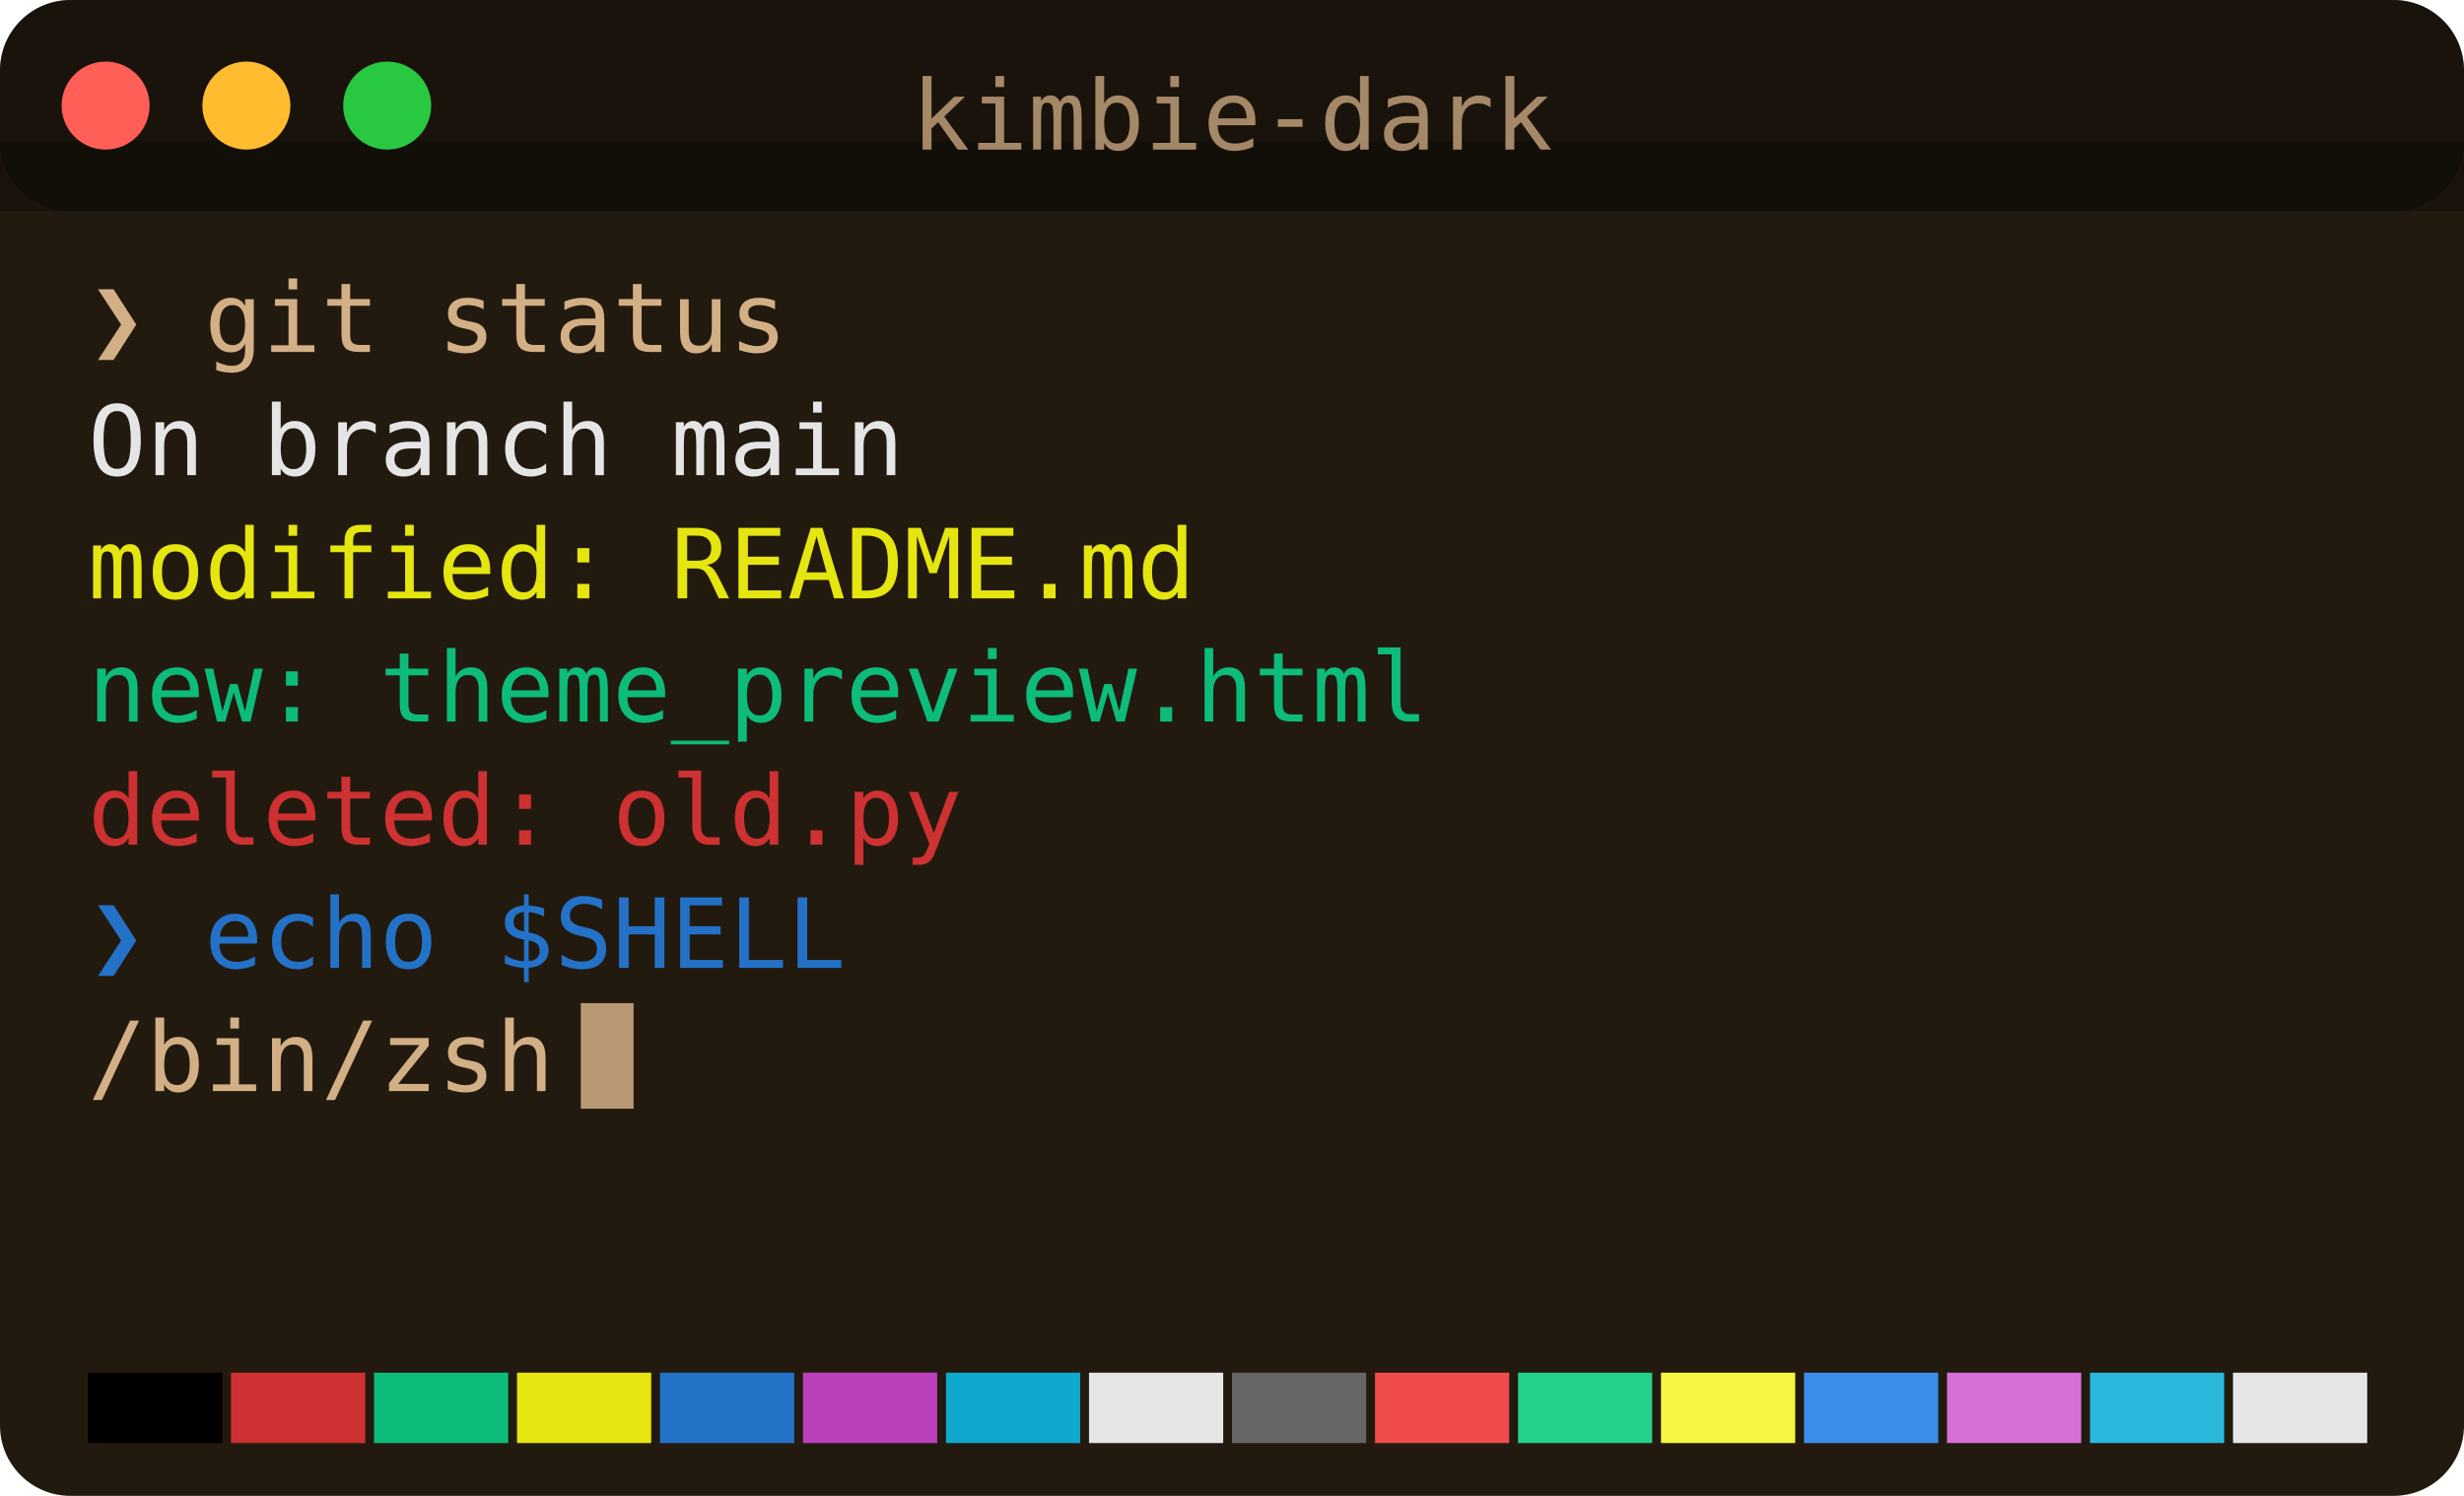
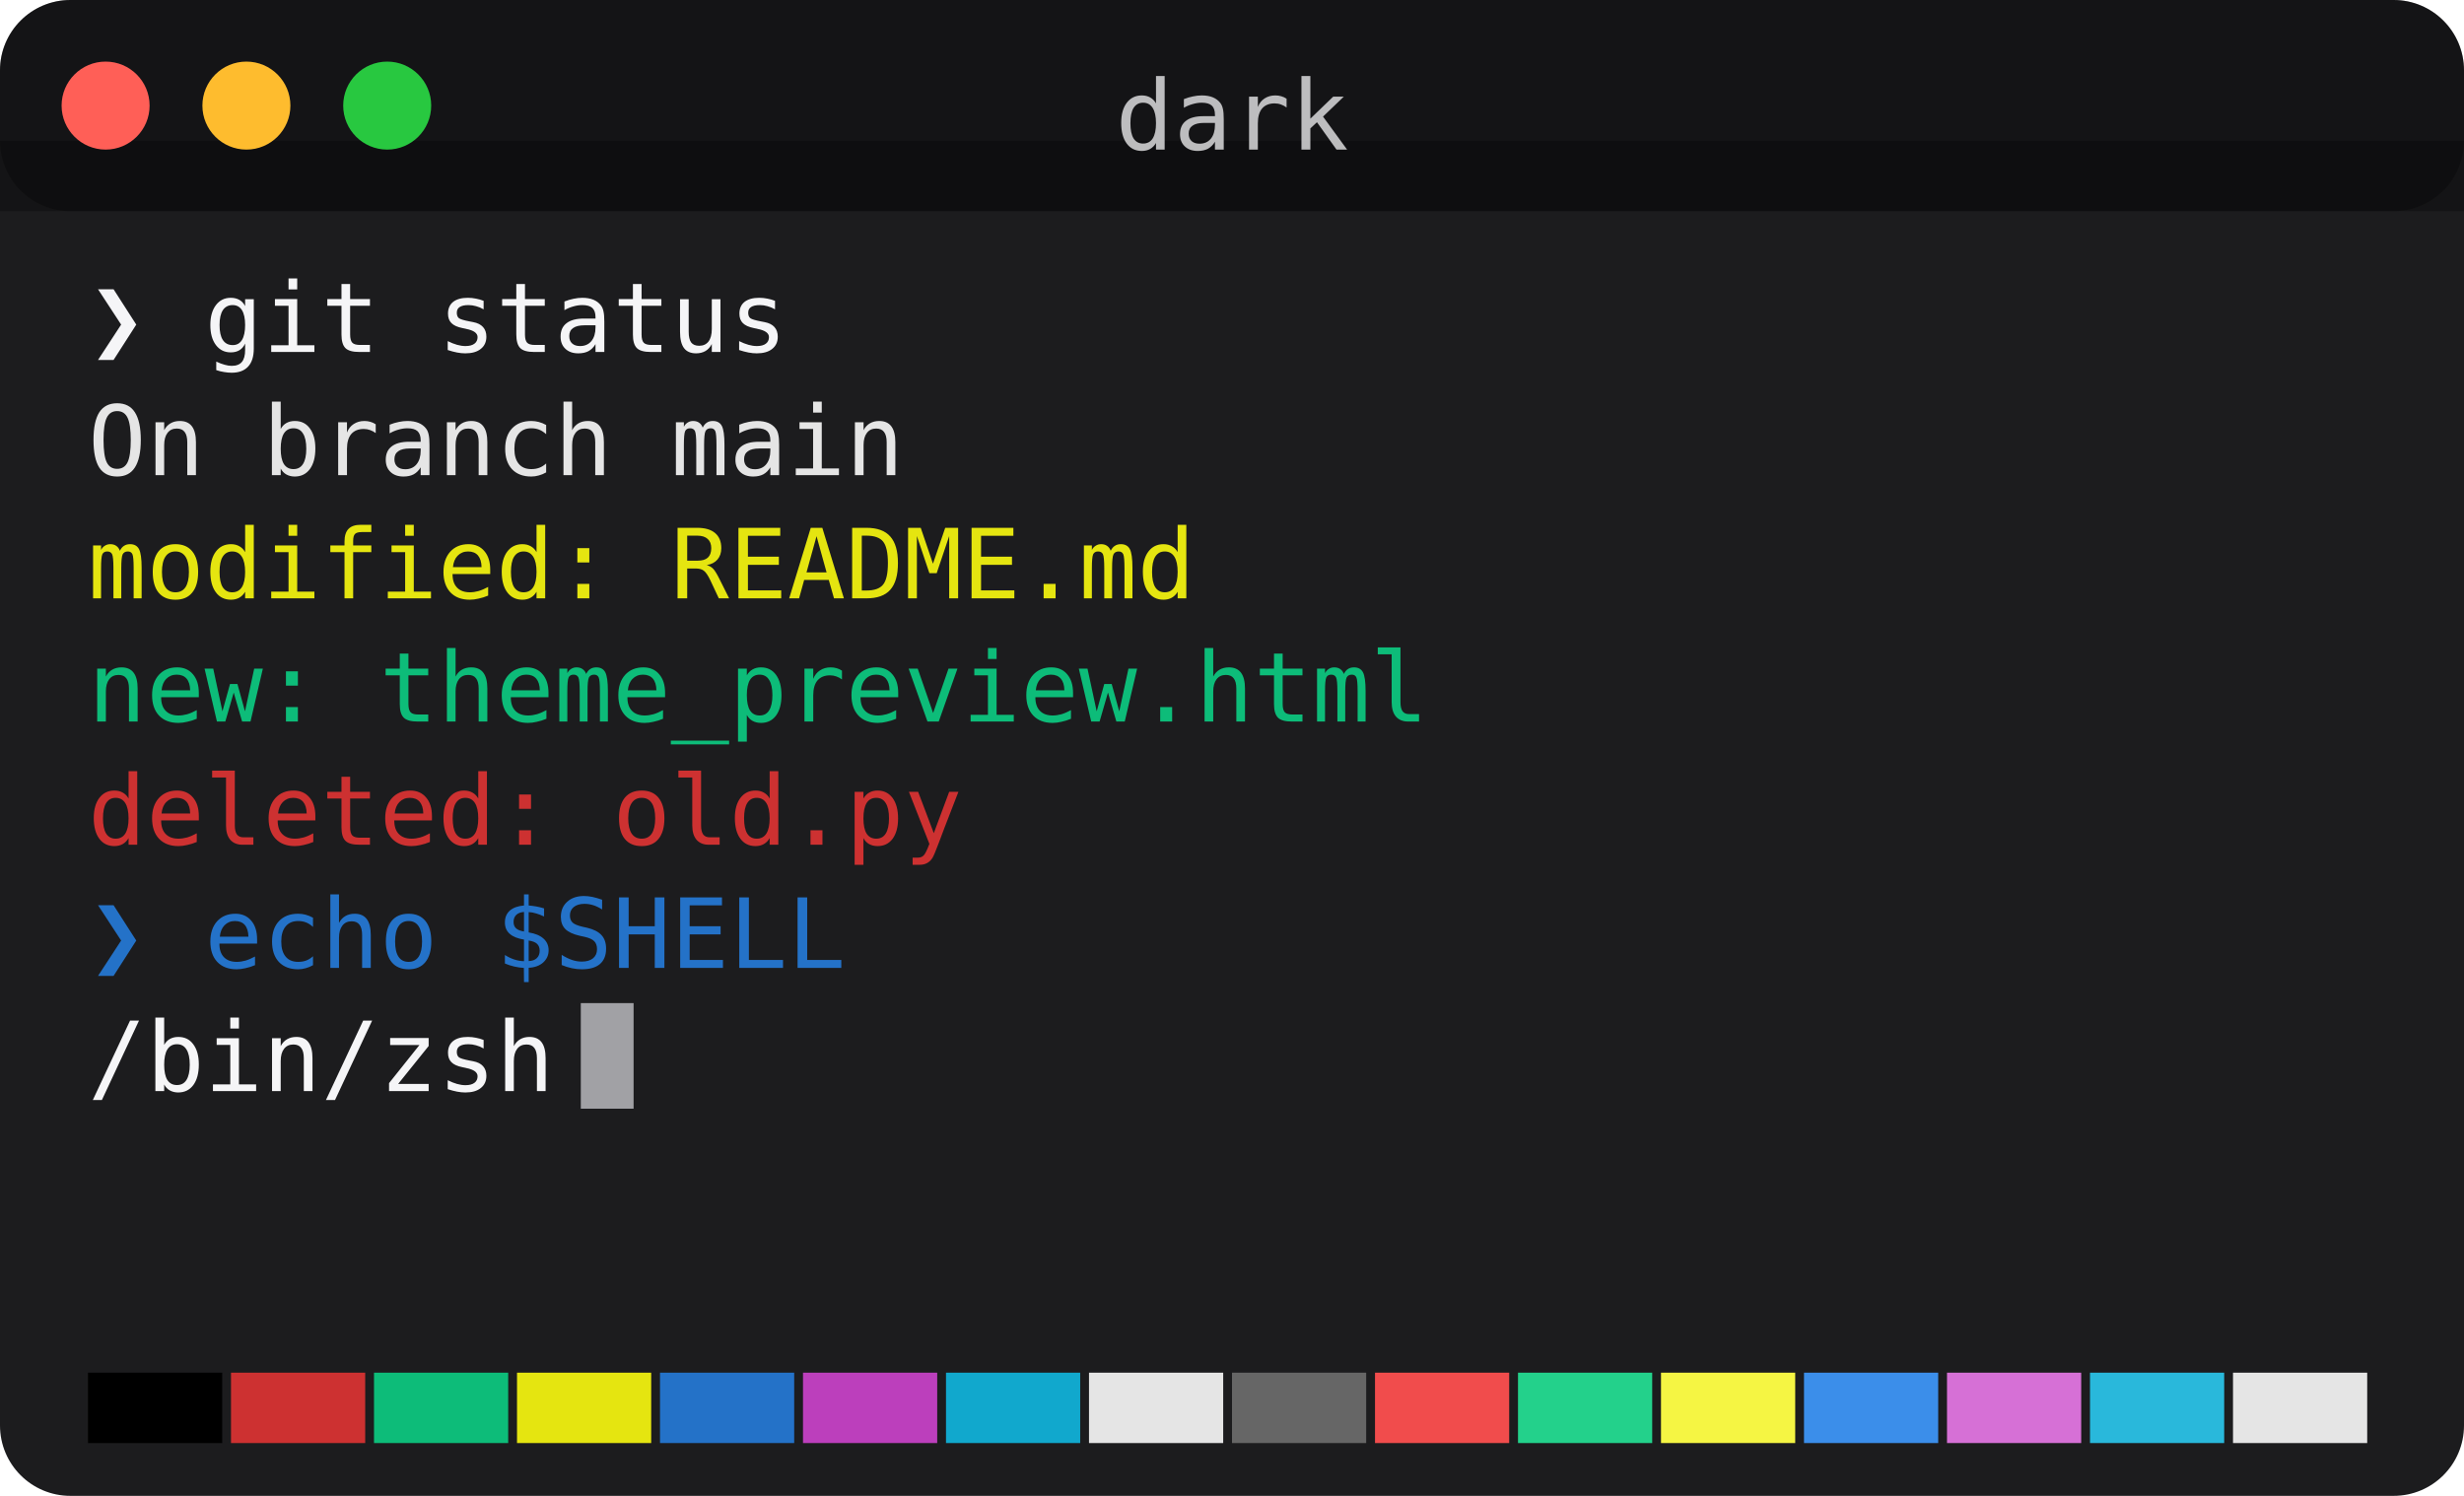
<svg xmlns="http://www.w3.org/2000/svg" width="280" height="170" viewBox="0 0 280 170">
-   <rect width="280" height="170" rx="8" fill="#221a0f" />
+   <rect width="280" height="170" rx="8" fill="#1c1c1e" />
  <rect width="280" height="24" rx="8" fill="#000000" fill-opacity="0.28" />
  <rect y="16" width="280" height="8" fill="#000000" fill-opacity="0.28" />
  <circle cx="12" cy="12.0" r="5" fill="#ff5f57" />
  <circle cx="28" cy="12.0" r="5" fill="#febc2e" />
  <circle cx="44" cy="12.0" r="5" fill="#28c840" />
-   <text x="140.0" y="17" fill="#d3af86" opacity="0.75" font-size="11" text-anchor="middle" font-family="ui-monospace, SFMono-Regular, Menlo, Consolas, monospace">kimbie-dark</text>
-   <text x="10" y="40" fill="#d3af86" font-size="11" font-family="ui-monospace, SFMono-Regular, Menlo, Consolas, monospace">❯ git status</text>
+   <text x="140.0" y="17" fill="#f5f5f7" opacity="0.75" font-size="11" text-anchor="middle" font-family="ui-monospace, SFMono-Regular, Menlo, Consolas, monospace">dark</text>
+   <text x="10" y="40" fill="#f5f5f7" font-size="11" font-family="ui-monospace, SFMono-Regular, Menlo, Consolas, monospace">❯ git status</text>
  <text x="10" y="54" fill="#e5e5e5" font-size="11" font-family="ui-monospace, SFMono-Regular, Menlo, Consolas, monospace">On branch main</text>
  <text x="10" y="68" fill="#e5e510" font-size="11" font-family="ui-monospace, SFMono-Regular, Menlo, Consolas, monospace">  modified: README.md</text>
  <text x="10" y="82" fill="#0dbc79" font-size="11" font-family="ui-monospace, SFMono-Regular, Menlo, Consolas, monospace">  new:      theme_preview.html</text>
  <text x="10" y="96" fill="#cd3131" font-size="11" font-family="ui-monospace, SFMono-Regular, Menlo, Consolas, monospace">  deleted:  old.py</text>
  <text x="10" y="110" fill="#2472c8" font-size="11" font-family="ui-monospace, SFMono-Regular, Menlo, Consolas, monospace">❯ echo $SHELL</text>
-   <text x="10" y="124" fill="#d3af86" font-size="11" font-family="ui-monospace, SFMono-Regular, Menlo, Consolas, monospace">/bin/zsh</text>
-   <rect x="66" y="114" width="6" height="12" fill="#d3af86" opacity="0.85" />
+   <text x="10" y="124" fill="#f5f5f7" font-size="11" font-family="ui-monospace, SFMono-Regular, Menlo, Consolas, monospace">/bin/zsh</text>
+   <rect x="66" y="114" width="6" height="12" fill="#b8b8bd" opacity="0.85" />
  <rect x="10.00" y="156" width="15.25" height="8" fill="#000000" />
  <rect x="26.25" y="156" width="15.25" height="8" fill="#cd3131" />
  <rect x="42.50" y="156" width="15.25" height="8" fill="#0dbc79" />
  <rect x="58.75" y="156" width="15.25" height="8" fill="#e5e510" />
  <rect x="75.00" y="156" width="15.25" height="8" fill="#2472c8" />
  <rect x="91.25" y="156" width="15.25" height="8" fill="#bc3fbc" />
  <rect x="107.50" y="156" width="15.25" height="8" fill="#11a8cd" />
  <rect x="123.75" y="156" width="15.25" height="8" fill="#e5e5e5" />
  <rect x="140.00" y="156" width="15.25" height="8" fill="#666666" />
  <rect x="156.25" y="156" width="15.25" height="8" fill="#f14c4c" />
  <rect x="172.50" y="156" width="15.25" height="8" fill="#23d18b" />
  <rect x="188.75" y="156" width="15.25" height="8" fill="#f5f543" />
  <rect x="205.00" y="156" width="15.25" height="8" fill="#3b8eea" />
  <rect x="221.25" y="156" width="15.25" height="8" fill="#d670d6" />
  <rect x="237.50" y="156" width="15.25" height="8" fill="#29b8db" />
  <rect x="253.75" y="156" width="15.25" height="8" fill="#e5e5e5" />
</svg>
